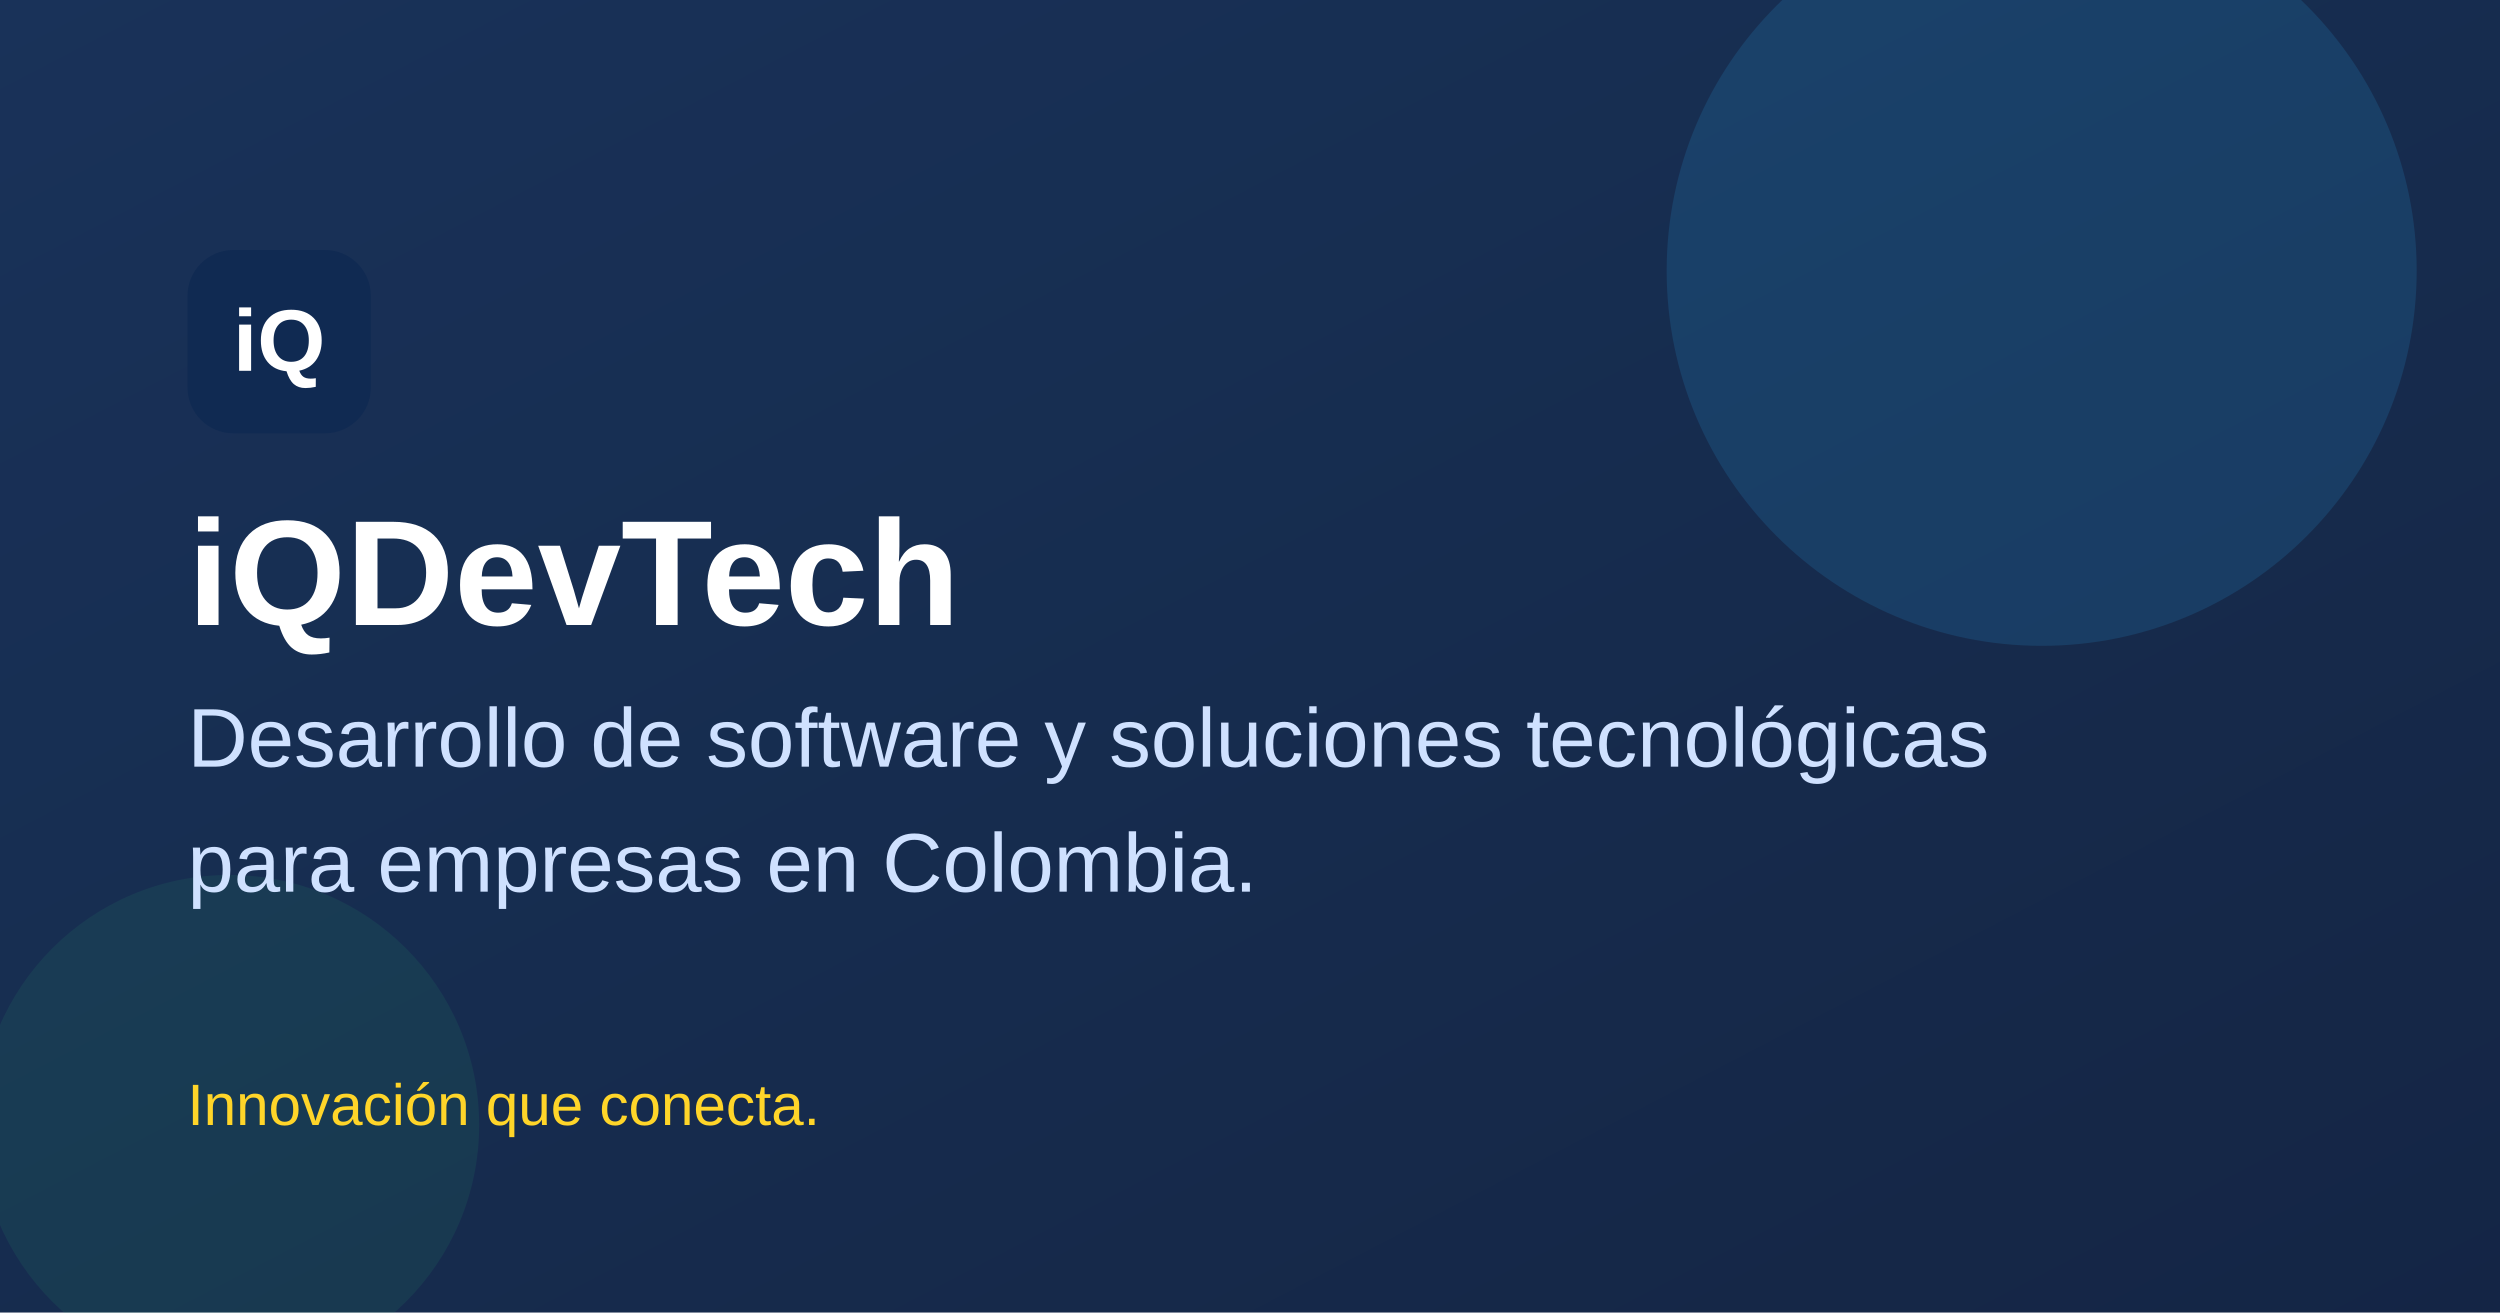
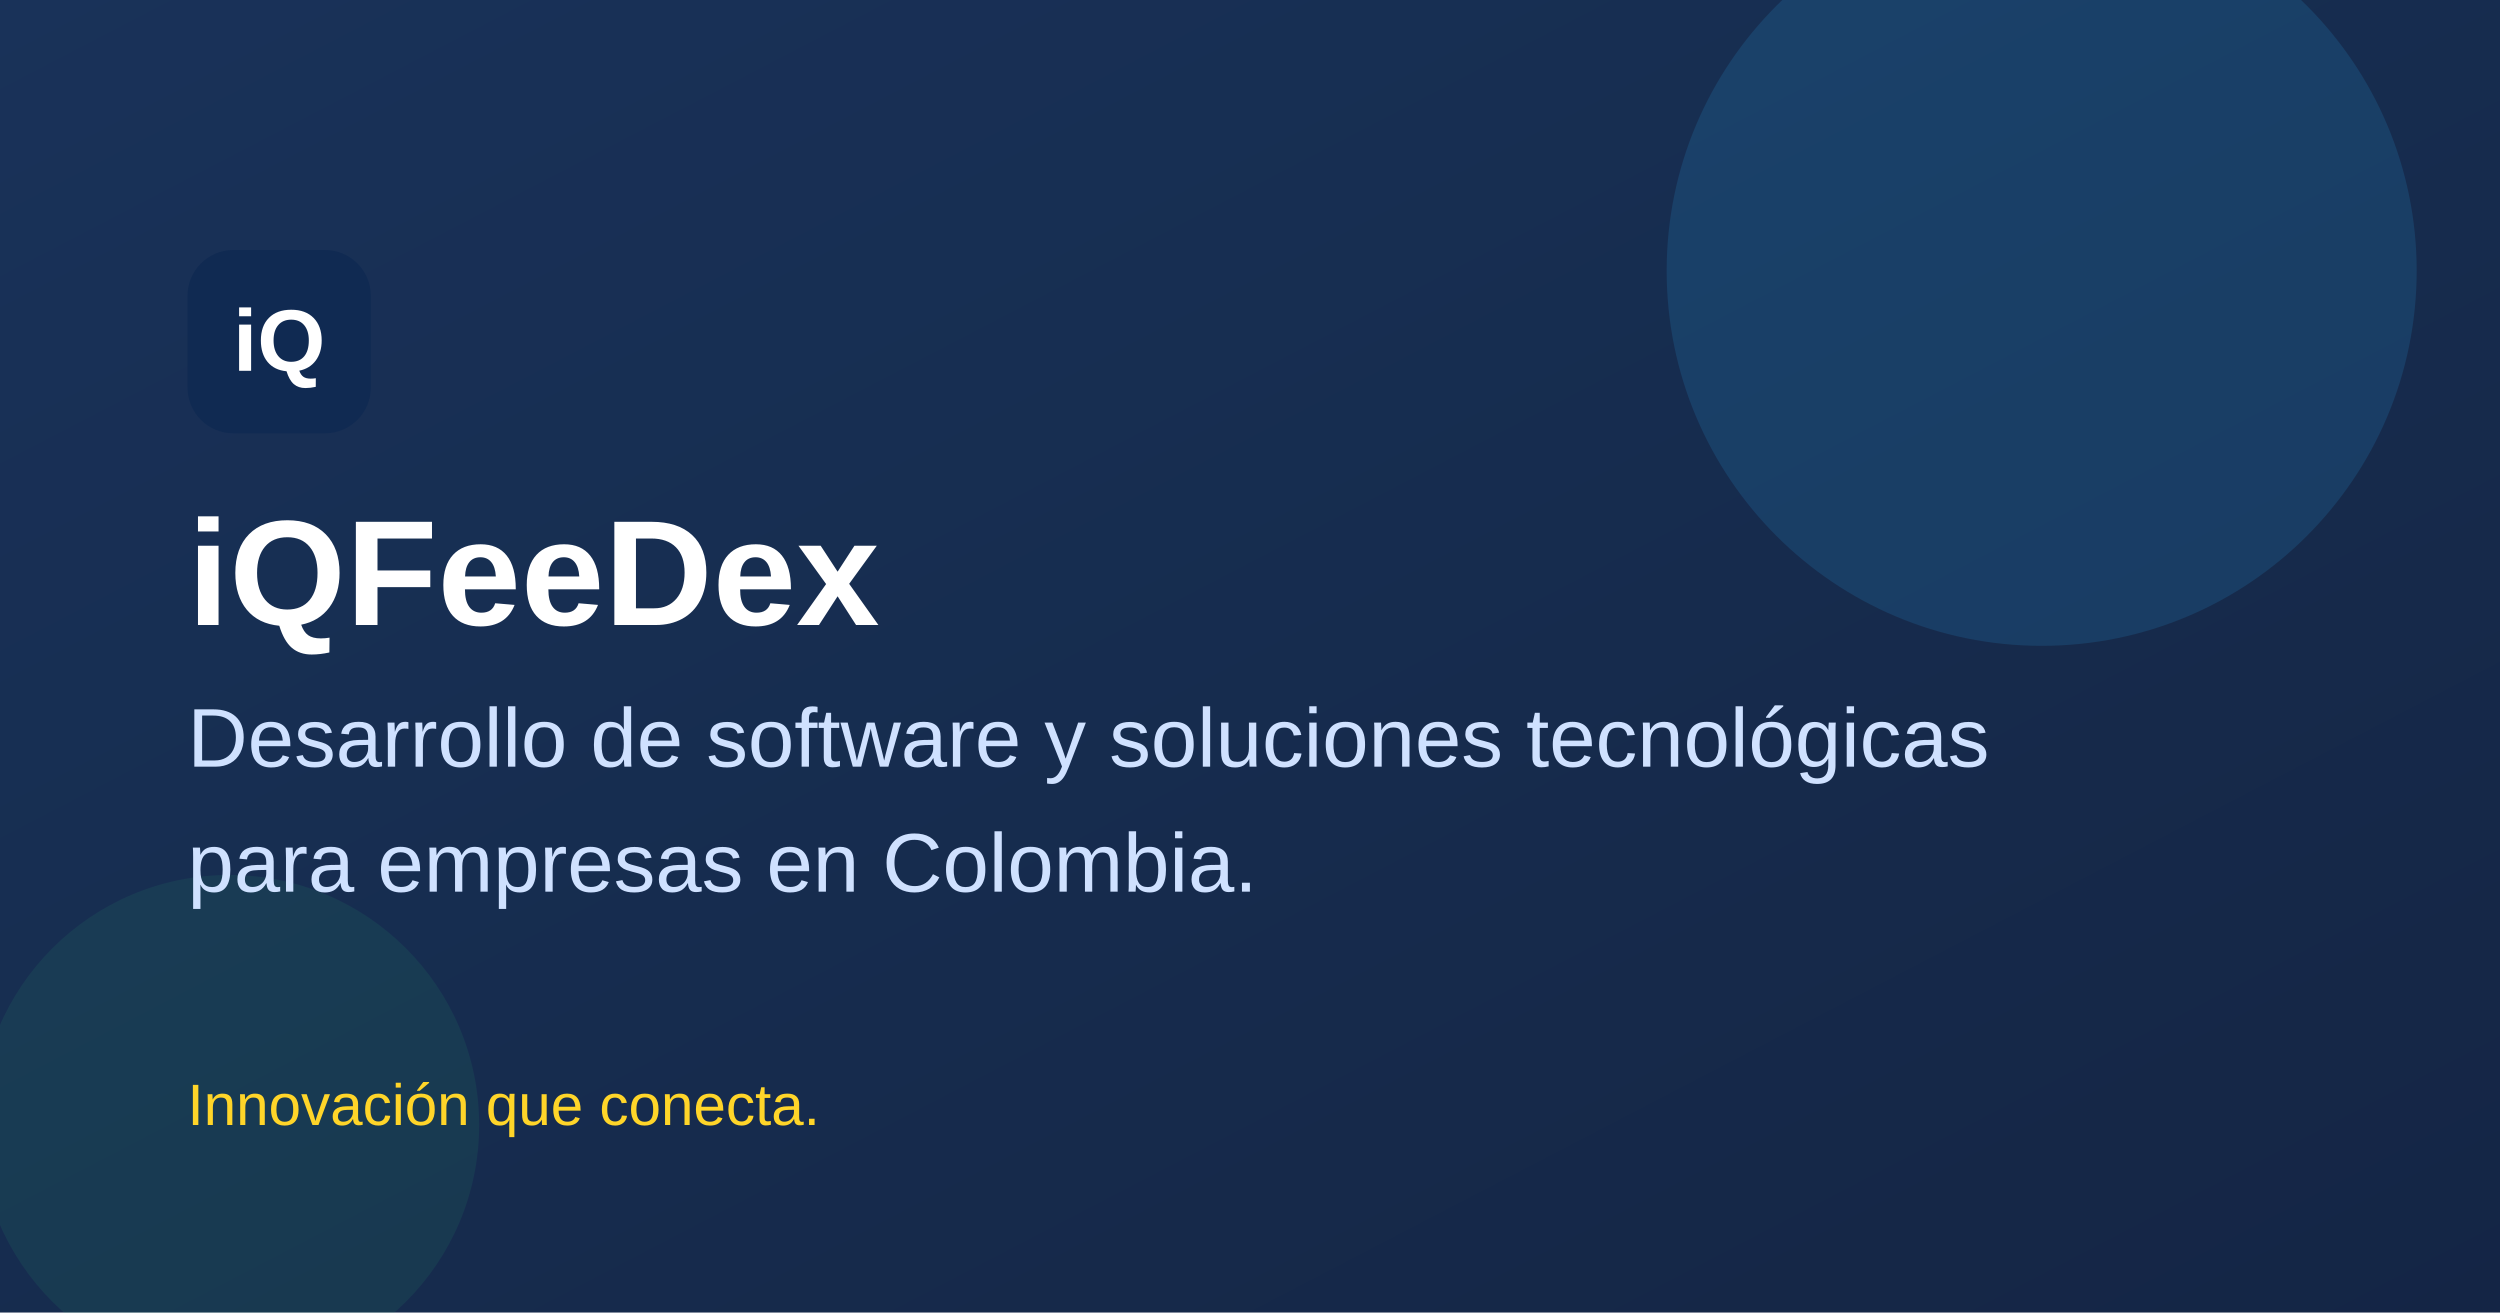
<svg xmlns="http://www.w3.org/2000/svg" viewBox="0 0 1200 630" role="img" aria-labelledby="title desc">
  <defs>
    <linearGradient id="bg" x1="0" y1="0" x2="1" y2="1">
      <stop offset="0" stop-color="#102a52" />
      <stop offset="1" stop-color="#0a1c3d" />
    </linearGradient>
  </defs>
  <rect width="1200" height="630" fill="url(#bg)" />
  <rect width="1200" height="630" fill="#fff" opacity="0.04" />
  <circle cx="980" cy="130" r="180" fill="#2bb6ff" opacity="0.14" />
  <circle cx="110" cy="540" r="120" fill="#2bb673" opacity="0.10" />
  <rect x="90" y="120" width="88" height="88" rx="22" fill="#102a52" />
  <text x="134" y="178" text-anchor="middle" font-family="Arial, sans-serif" font-size="42" font-weight="bold" fill="#fff">iQ</text>
-   <text x="90" y="300" font-family="Arial, sans-serif" font-size="72" font-weight="bold" fill="#fff">iQDevTech</text>
+   <text x="90" y="300" font-family="Arial, sans-serif" font-size="72" font-weight="bold" fill="#fff">iQFeeDex</text>
  <text x="90" y="368" font-family="Arial, sans-serif" font-size="40" fill="#cfe1ff">Desarrollo de software y soluciones tecnológicas</text>
  <text x="90" y="428" font-family="Arial, sans-serif" font-size="40" fill="#cfe1ff">para empresas en Colombia.</text>
  <text x="90" y="540" font-family="Arial, sans-serif" font-size="28" fill="#ffd529">Innovación que conecta.</text>
</svg>
